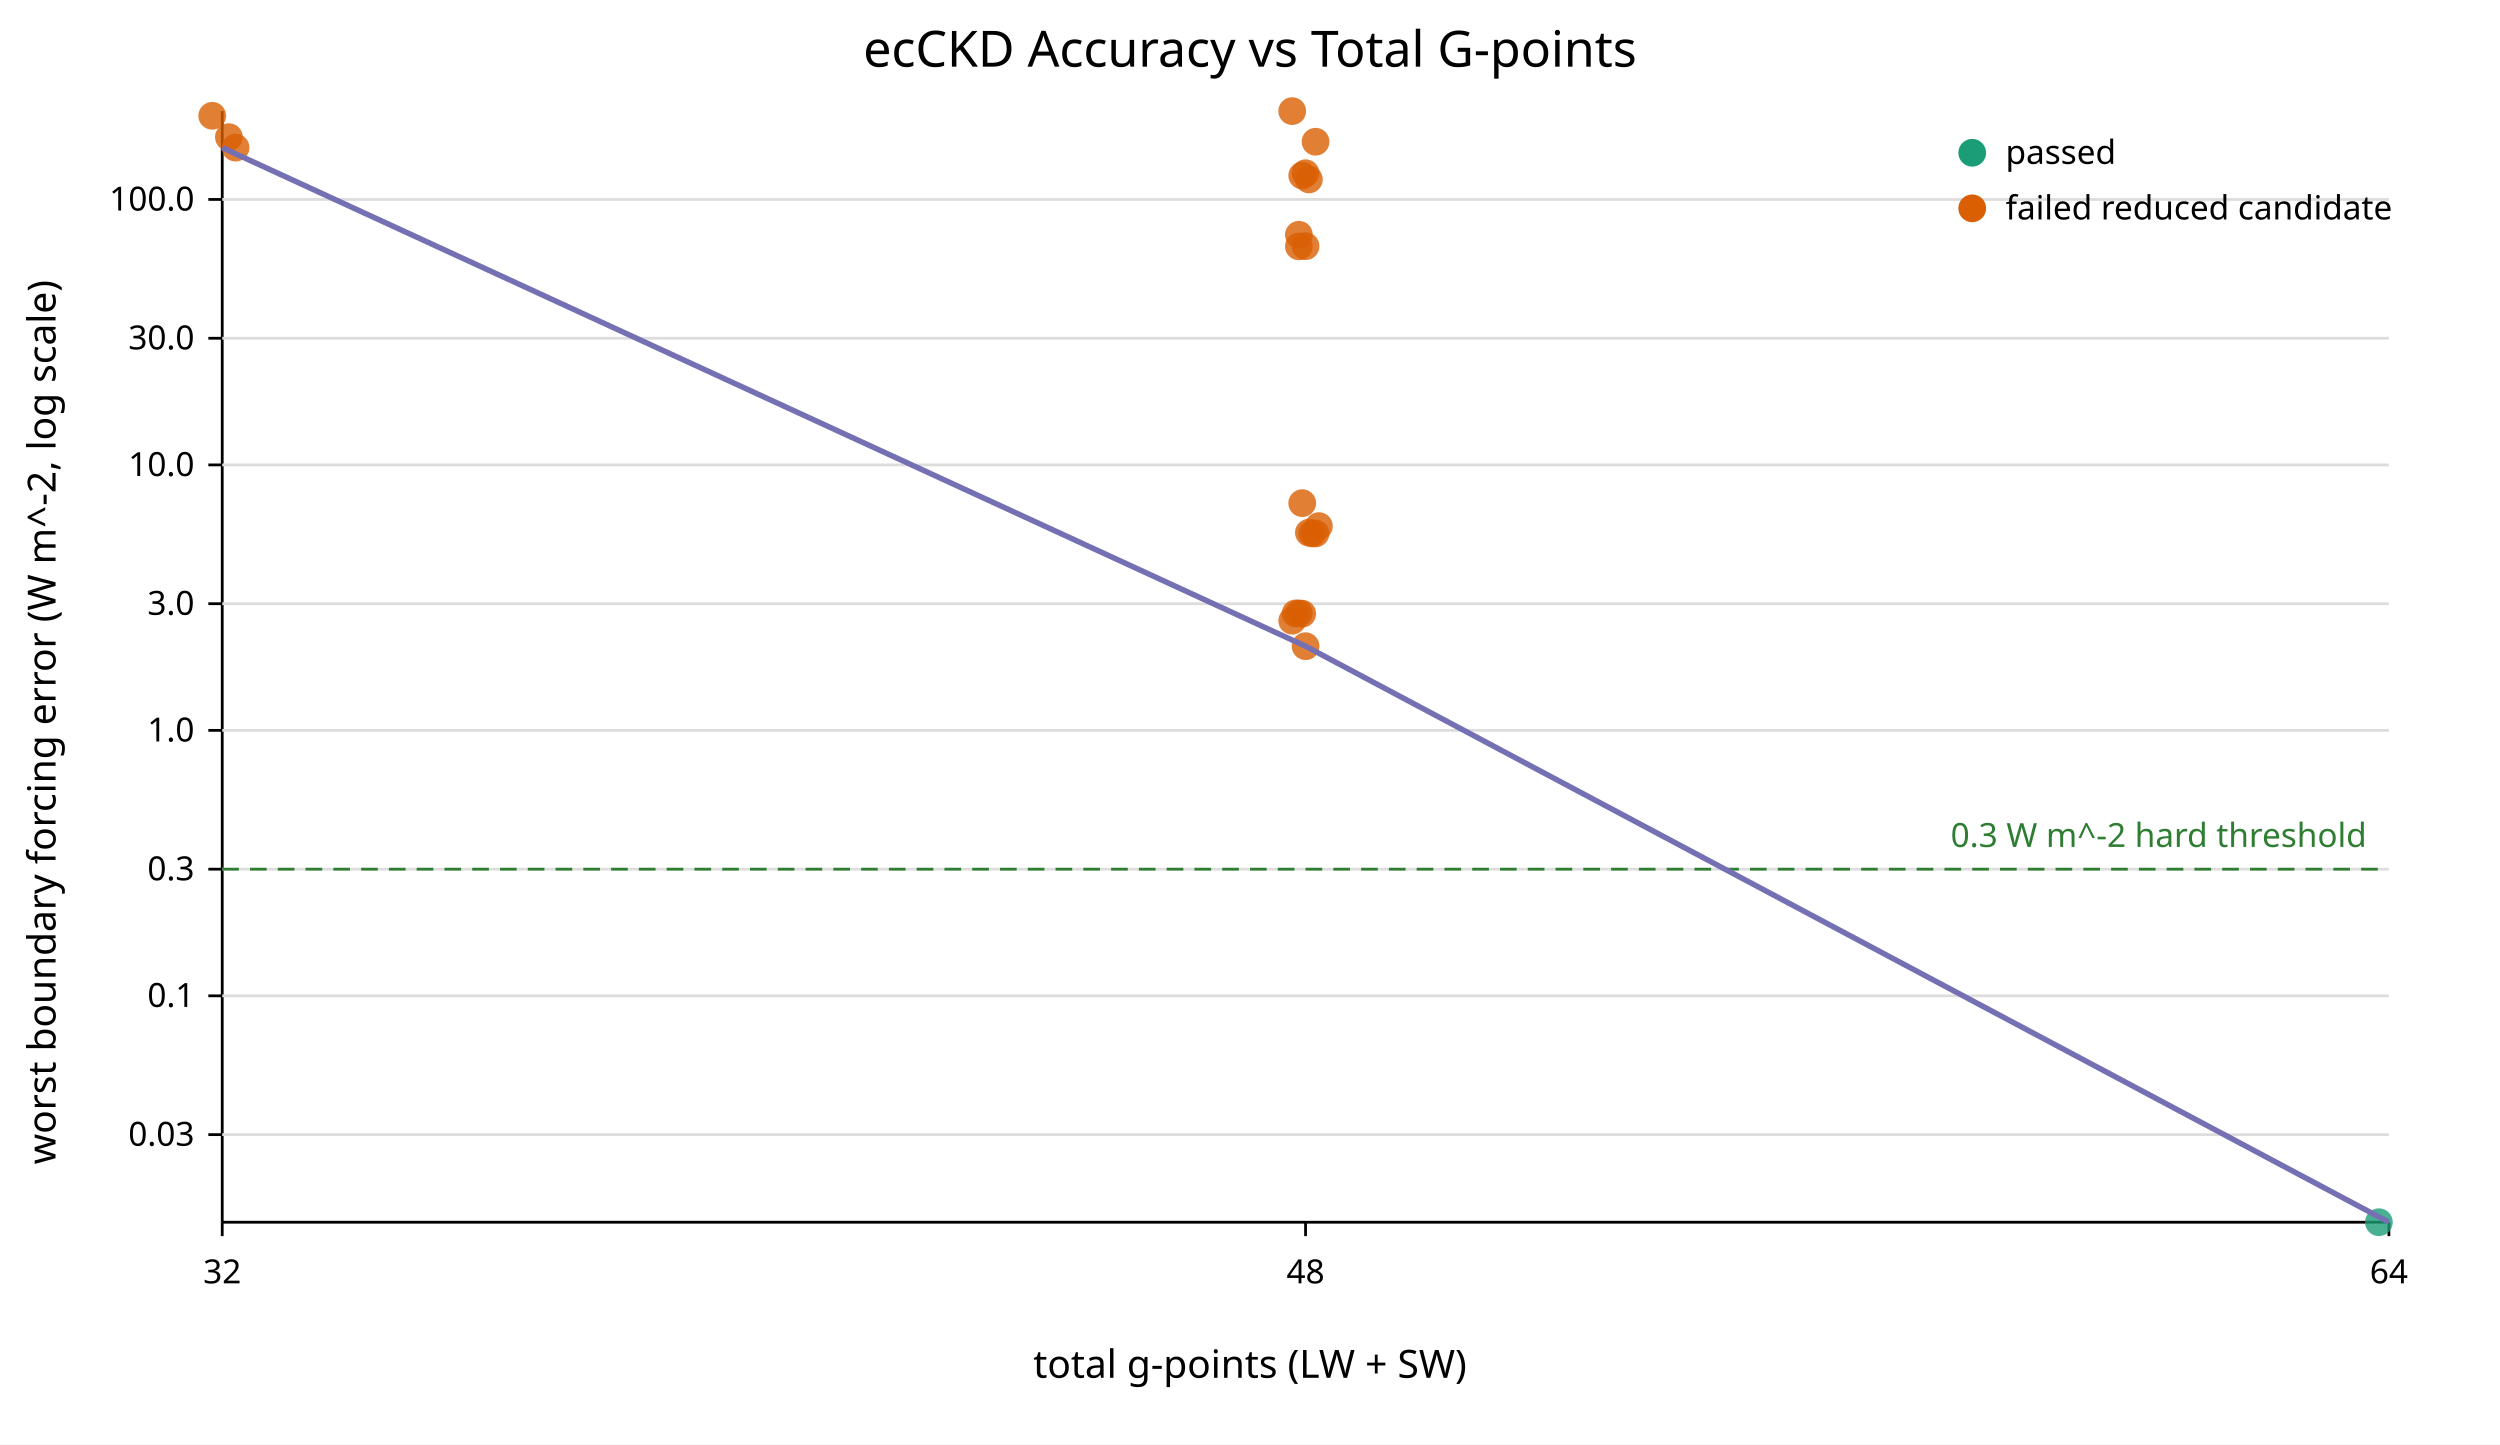
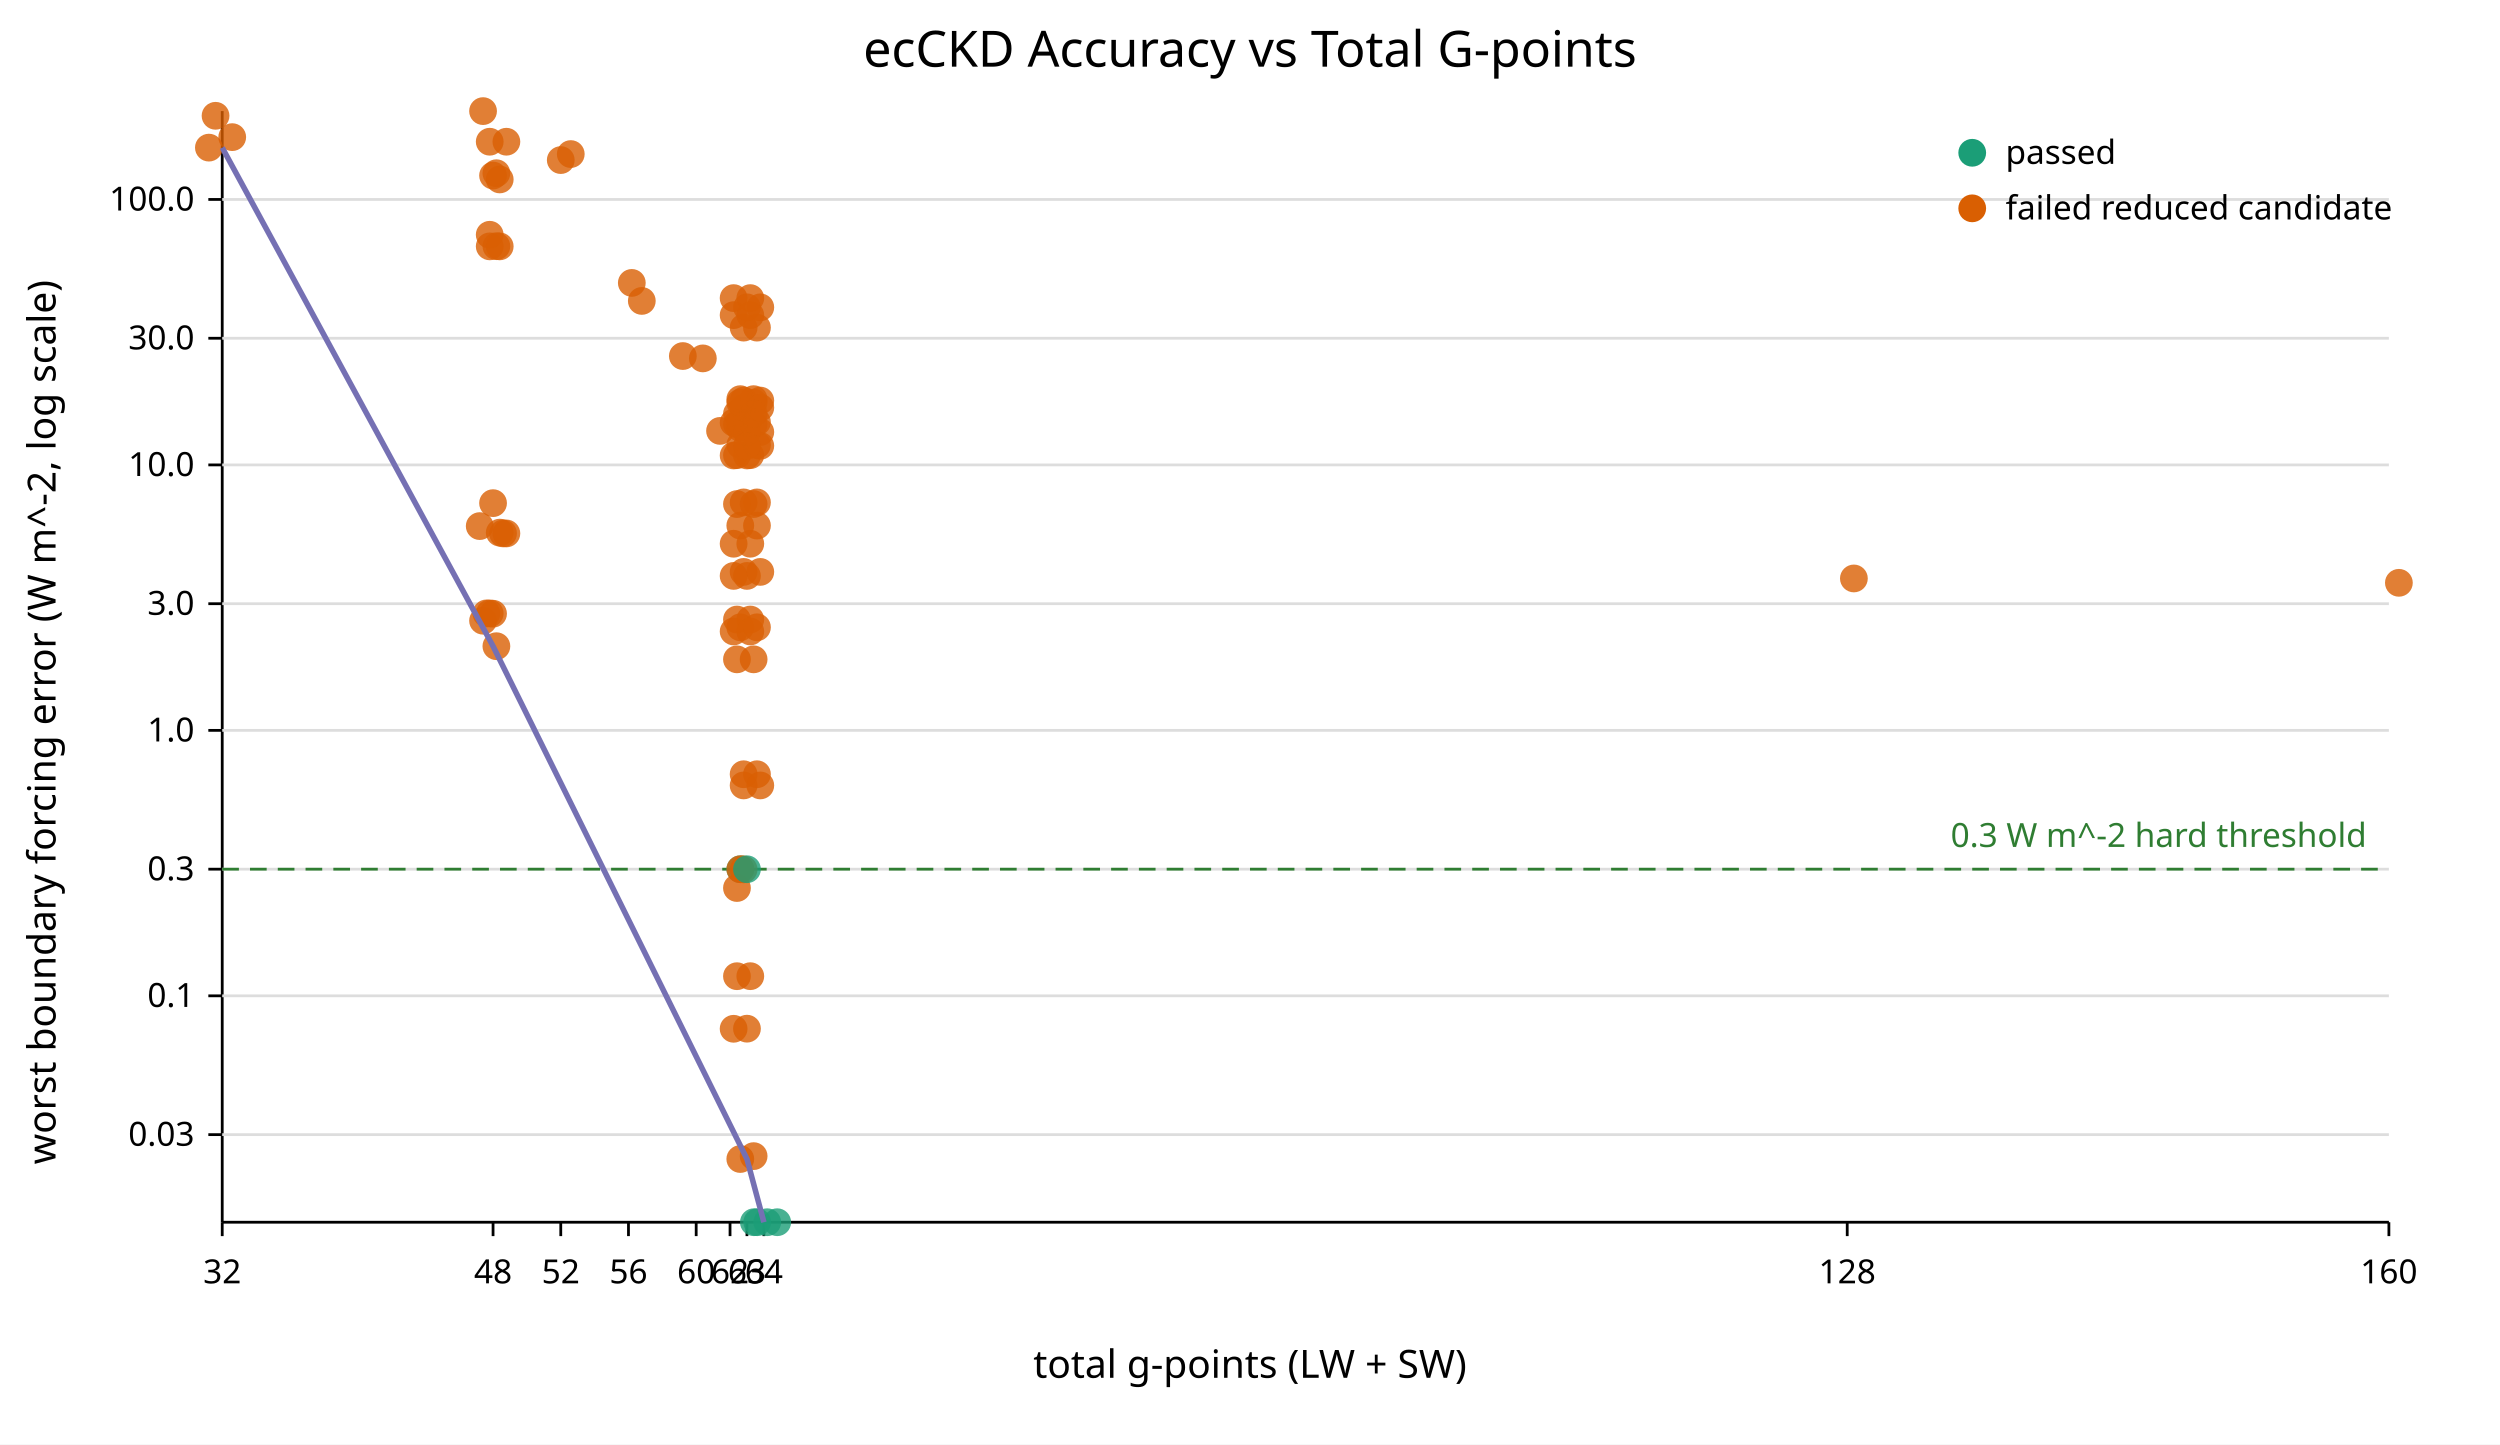
<svg xmlns="http://www.w3.org/2000/svg" width="900" height="520" viewBox="0 0 900 520">
  <rect width="100%" height="100%" fill="white" />
  <text x="450" y="24" text-anchor="middle" font-family="sans-serif" font-size="18">ecCKD Accuracy vs Total G-points</text>
  <line x1="80" y1="440" x2="860" y2="440" stroke="black" />
  <line x1="80" y1="40" x2="80" y2="440" stroke="black" />
  <text x="450" y="496" text-anchor="middle" font-family="sans-serif" font-size="14">total g-points (LW + SW)</text>
  <text x="20" y="260" text-anchor="middle" font-family="sans-serif" font-size="14" transform="rotate(-90 20 260)">worst boundary forcing error (W m^-2, log scale)</text>
  <line x1="80.0" y1="440" x2="80.0" y2="445" stroke="black" />
  <text x="80.0" y="462" text-anchor="middle" font-family="sans-serif" font-size="12">32</text>
-   <line x1="470.0" y1="440" x2="470.0" y2="445" stroke="black" />
-   <text x="470.0" y="462" text-anchor="middle" font-family="sans-serif" font-size="12">48</text>
+   <line x1="177.5" y1="440" x2="177.5" y2="445" stroke="black" />
+   <text x="177.5" y="462" text-anchor="middle" font-family="sans-serif" font-size="12">48</text>
+   <line x1="201.875" y1="440" x2="201.875" y2="445" stroke="black" />
+   <text x="201.875" y="462" text-anchor="middle" font-family="sans-serif" font-size="12">52</text>
+   <line x1="226.25" y1="440" x2="226.25" y2="445" stroke="black" />
+   <text x="226.25" y="462" text-anchor="middle" font-family="sans-serif" font-size="12">56</text>
+   <line x1="250.625" y1="440" x2="250.625" y2="445" stroke="black" />
+   <text x="250.625" y="462" text-anchor="middle" font-family="sans-serif" font-size="12">60</text>
+   <line x1="262.812" y1="440" x2="262.812" y2="445" stroke="black" />
+   <text x="262.812" y="462" text-anchor="middle" font-family="sans-serif" font-size="12">62</text>
+   <line x1="268.906" y1="440" x2="268.906" y2="445" stroke="black" />
+   <text x="268.906" y="462" text-anchor="middle" font-family="sans-serif" font-size="12">63</text>
+   <line x1="275.0" y1="440" x2="275.0" y2="445" stroke="black" />
+   <text x="275.0" y="462" text-anchor="middle" font-family="sans-serif" font-size="12">64</text>
+   <line x1="665.0" y1="440" x2="665.0" y2="445" stroke="black" />
+   <text x="665.0" y="462" text-anchor="middle" font-family="sans-serif" font-size="12">128</text>
  <line x1="860.0" y1="440" x2="860.0" y2="445" stroke="black" />
-   <text x="860.0" y="462" text-anchor="middle" font-family="sans-serif" font-size="12">64</text>
+   <text x="860.0" y="462" text-anchor="middle" font-family="sans-serif" font-size="12">160</text>
  <line x1="75" y1="408.468" x2="80" y2="408.468" stroke="black" />
  <line x1="80" y1="408.468" x2="860" y2="408.468" stroke="#dddddd" />
  <text x="70" y="412.468" text-anchor="end" font-family="sans-serif" font-size="12">0.03</text>
  <line x1="75" y1="358.498" x2="80" y2="358.498" stroke="black" />
  <line x1="80" y1="358.498" x2="860" y2="358.498" stroke="#dddddd" />
  <text x="70" y="362.498" text-anchor="end" font-family="sans-serif" font-size="12">0.1</text>
  <line x1="75" y1="312.902" x2="80" y2="312.902" stroke="black" />
  <line x1="80" y1="312.902" x2="860" y2="312.902" stroke="#dddddd" />
  <text x="70" y="316.902" text-anchor="end" font-family="sans-serif" font-size="12">0.3</text>
  <line x1="75" y1="262.933" x2="80" y2="262.933" stroke="black" />
  <line x1="80" y1="262.933" x2="860" y2="262.933" stroke="#dddddd" />
  <text x="70" y="266.933" text-anchor="end" font-family="sans-serif" font-size="12">1.0</text>
  <line x1="75" y1="217.336" x2="80" y2="217.336" stroke="black" />
  <line x1="80" y1="217.336" x2="860" y2="217.336" stroke="#dddddd" />
  <text x="70" y="221.336" text-anchor="end" font-family="sans-serif" font-size="12">3.0</text>
  <line x1="75" y1="167.367" x2="80" y2="167.367" stroke="black" />
  <line x1="80" y1="167.367" x2="860" y2="167.367" stroke="#dddddd" />
  <text x="70" y="171.367" text-anchor="end" font-family="sans-serif" font-size="12">10.0</text>
  <line x1="75" y1="121.77" x2="80" y2="121.77" stroke="black" />
  <line x1="80" y1="121.77" x2="860" y2="121.77" stroke="#dddddd" />
  <text x="70" y="125.77" text-anchor="end" font-family="sans-serif" font-size="12">30.0</text>
  <line x1="75" y1="71.801" x2="80" y2="71.801" stroke="black" />
  <line x1="80" y1="71.801" x2="860" y2="71.801" stroke="#dddddd" />
  <text x="70" y="75.801" text-anchor="end" font-family="sans-serif" font-size="12">100.0</text>
  <line x1="80" y1="312.902" x2="860" y2="312.902" stroke="#2f7d32" stroke-dasharray="6 4" />
  <text x="852" y="304.902" text-anchor="end" font-family="sans-serif" font-size="12" fill="#2f7d32">0.3 W m^-2 hard threshold</text>
-   <circle cx="856.4" cy="440.0" r="5" fill="#1b9e77" opacity="0.8" />
-   <circle cx="467.6" cy="88.691" r="5" fill="#d95f02" opacity="0.8" />
-   <circle cx="468.8" cy="181.133" r="5" fill="#d95f02" opacity="0.8" />
-   <circle cx="470.0" cy="88.625" r="5" fill="#d95f02" opacity="0.8" />
-   <circle cx="471.2" cy="191.747" r="5" fill="#d95f02" opacity="0.8" />
-   <circle cx="472.4" cy="192.026" r="5" fill="#d95f02" opacity="0.8" />
-   <circle cx="473.6" cy="192.037" r="5" fill="#d95f02" opacity="0.8" />
-   <circle cx="474.8" cy="189.394" r="5" fill="#d95f02" opacity="0.8" />
-   <circle cx="465.2" cy="223.457" r="5" fill="#d95f02" opacity="0.8" />
-   <circle cx="466.4" cy="220.828" r="5" fill="#d95f02" opacity="0.8" />
-   <circle cx="467.6" cy="220.828" r="5" fill="#d95f02" opacity="0.8" />
-   <circle cx="468.8" cy="220.931" r="5" fill="#d95f02" opacity="0.8" />
-   <circle cx="470.0" cy="232.632" r="5" fill="#d95f02" opacity="0.8" />
-   <circle cx="471.2" cy="64.596" r="5" fill="#d95f02" opacity="0.8" />
-   <circle cx="82.4" cy="49.371" r="5" fill="#d95f02" opacity="0.8" />
-   <circle cx="473.6" cy="51.021" r="5" fill="#d95f02" opacity="0.8" />
-   <circle cx="84.8" cy="53.147" r="5" fill="#d95f02" opacity="0.8" />
-   <circle cx="465.2" cy="40.0" r="5" fill="#d95f02" opacity="0.8" />
-   <circle cx="76.4" cy="41.685" r="5" fill="#d95f02" opacity="0.8" />
-   <circle cx="467.6" cy="84.517" r="5" fill="#d95f02" opacity="0.8" />
-   <circle cx="468.8" cy="63.195" r="5" fill="#d95f02" opacity="0.8" />
-   <circle cx="470.0" cy="62.36" r="5" fill="#d95f02" opacity="0.8" />
-   <polyline points="80.0,53.147 470.0,232.632 860.0,440.0" fill="none" stroke="#7570b3" stroke-width="2" />
+   <circle cx="271.4" cy="440" r="5" fill="#1b9e77" opacity="0.8" />
+   <circle cx="266.506" cy="312.926" r="5" fill="#1b9e77" opacity="0.8" />
+   <circle cx="176.3" cy="88.691" r="5" fill="#d95f02" opacity="0.8" />
+   <circle cx="177.5" cy="181.133" r="5" fill="#d95f02" opacity="0.8" />
+   <circle cx="178.7" cy="88.625" r="5" fill="#d95f02" opacity="0.8" />
+   <circle cx="179.9" cy="191.747" r="5" fill="#d95f02" opacity="0.8" />
+   <circle cx="181.1" cy="192.026" r="5" fill="#d95f02" opacity="0.8" />
+   <circle cx="182.3" cy="192.037" r="5" fill="#d95f02" opacity="0.8" />
+   <circle cx="172.7" cy="189.394" r="5" fill="#d95f02" opacity="0.8" />
+   <circle cx="173.9" cy="223.457" r="5" fill="#d95f02" opacity="0.8" />
+   <circle cx="175.1" cy="220.828" r="5" fill="#d95f02" opacity="0.8" />
+   <circle cx="176.3" cy="220.828" r="5" fill="#d95f02" opacity="0.8" />
+   <circle cx="177.5" cy="220.931" r="5" fill="#d95f02" opacity="0.8" />
+   <circle cx="178.7" cy="232.632" r="5" fill="#d95f02" opacity="0.8" />
+   <circle cx="179.9" cy="64.596" r="5" fill="#d95f02" opacity="0.8" />
+   <circle cx="83.6" cy="49.371" r="5" fill="#d95f02" opacity="0.8" />
+   <circle cx="182.3" cy="51.021" r="5" fill="#d95f02" opacity="0.8" />
+   <circle cx="75.2" cy="53.147" r="5" fill="#d95f02" opacity="0.8" />
+   <circle cx="173.9" cy="40.0" r="5" fill="#d95f02" opacity="0.8" />
+   <circle cx="77.6" cy="41.685" r="5" fill="#d95f02" opacity="0.8" />
+   <circle cx="176.3" cy="84.517" r="5" fill="#d95f02" opacity="0.8" />
+   <circle cx="177.5" cy="63.195" r="5" fill="#d95f02" opacity="0.8" />
+   <circle cx="178.7" cy="62.36" r="5" fill="#d95f02" opacity="0.8" />
+   <circle cx="179.9" cy="88.691" r="5" fill="#d95f02" opacity="0.8" />
+   <circle cx="205.475" cy="55.464" r="5" fill="#d95f02" opacity="0.8" />
+   <circle cx="231.05" cy="108.333" r="5" fill="#d95f02" opacity="0.8" />
+   <circle cx="245.825" cy="128.178" r="5" fill="#d95f02" opacity="0.8" />
+   <circle cx="259.212" cy="155.123" r="5" fill="#d95f02" opacity="0.8" />
+   <circle cx="272.6" cy="440.0" r="5" fill="#1b9e77" opacity="0.8" />
+   <circle cx="176.3" cy="51.021" r="5" fill="#d95f02" opacity="0.8" />
+   <circle cx="201.875" cy="57.627" r="5" fill="#d95f02" opacity="0.8" />
+   <circle cx="227.45" cy="101.848" r="5" fill="#d95f02" opacity="0.8" />
+   <circle cx="253.025" cy="129.022" r="5" fill="#d95f02" opacity="0.8" />
+   <circle cx="266.413" cy="154.026" r="5" fill="#d95f02" opacity="0.8" />
+   <circle cx="279.8" cy="440.0" r="5" fill="#1b9e77" opacity="0.8" />
+   <circle cx="264.106" cy="195.748" r="5" fill="#d95f02" opacity="0.8" />
+   <circle cx="265.306" cy="152.744" r="5" fill="#d95f02" opacity="0.8" />
+   <circle cx="266.506" cy="160.193" r="5" fill="#d95f02" opacity="0.8" />
+   <circle cx="267.706" cy="144.201" r="5" fill="#d95f02" opacity="0.8" />
+   <circle cx="268.906" cy="163.967" r="5" fill="#d95f02" opacity="0.8" />
+   <circle cx="270.106" cy="163.866" r="5" fill="#d95f02" opacity="0.8" />
+   <circle cx="271.306" cy="143.695" r="5" fill="#d95f02" opacity="0.8" />
+   <circle cx="272.506" cy="180.87" r="5" fill="#d95f02" opacity="0.8" />
+   <circle cx="273.706" cy="155.533" r="5" fill="#d95f02" opacity="0.8" />
+   <circle cx="264.106" cy="107.318" r="5" fill="#d95f02" opacity="0.8" />
+   <circle cx="265.306" cy="181.463" r="5" fill="#d95f02" opacity="0.8" />
+   <circle cx="266.506" cy="151.946" r="5" fill="#d95f02" opacity="0.8" />
+   <circle cx="267.706" cy="146.752" r="5" fill="#d95f02" opacity="0.8" />
+   <circle cx="268.906" cy="152.154" r="5" fill="#d95f02" opacity="0.8" />
+   <circle cx="270.106" cy="223.028" r="5" fill="#d95f02" opacity="0.8" />
+   <circle cx="271.306" cy="144.951" r="5" fill="#d95f02" opacity="0.8" />
+   <circle cx="272.506" cy="278.727" r="5" fill="#d95f02" opacity="0.8" />
+   <circle cx="273.706" cy="160.506" r="5" fill="#d95f02" opacity="0.8" />
+   <circle cx="264.106" cy="227.327" r="5" fill="#d95f02" opacity="0.8" />
+   <circle cx="265.306" cy="237.361" r="5" fill="#d95f02" opacity="0.8" />
+   <circle cx="266.506" cy="225.827" r="5" fill="#d95f02" opacity="0.8" />
+   <circle cx="267.706" cy="282.752" r="5" fill="#d95f02" opacity="0.8" />
+   <circle cx="268.906" cy="370.325" r="5" fill="#d95f02" opacity="0.8" />
+   <circle cx="270.106" cy="351.424" r="5" fill="#d95f02" opacity="0.8" />
+   <circle cx="271.306" cy="416.206" r="5" fill="#d95f02" opacity="0.8" />
+   <circle cx="272.506" cy="117.943" r="5" fill="#d95f02" opacity="0.8" />
+   <circle cx="273.706" cy="110.64" r="5" fill="#d95f02" opacity="0.8" />
+   <circle cx="264.106" cy="113.451" r="5" fill="#d95f02" opacity="0.8" />
+   <circle cx="265.306" cy="148.94" r="5" fill="#d95f02" opacity="0.8" />
+   <circle cx="266.506" cy="189.209" r="5" fill="#d95f02" opacity="0.8" />
+   <circle cx="267.706" cy="205.885" r="5" fill="#d95f02" opacity="0.8" />
+   <circle cx="268.906" cy="207.331" r="5" fill="#d95f02" opacity="0.8" />
+   <circle cx="270.106" cy="195.748" r="5" fill="#d95f02" opacity="0.8" />
+   <circle cx="271.306" cy="152.744" r="5" fill="#d95f02" opacity="0.8" />
+   <circle cx="272.506" cy="160.193" r="5" fill="#d95f02" opacity="0.8" />
+   <circle cx="273.706" cy="144.201" r="5" fill="#d95f02" opacity="0.8" />
+   <circle cx="264.106" cy="163.967" r="5" fill="#d95f02" opacity="0.8" />
+   <circle cx="265.306" cy="163.867" r="5" fill="#d95f02" opacity="0.8" />
+   <circle cx="266.506" cy="143.695" r="5" fill="#d95f02" opacity="0.8" />
+   <circle cx="267.706" cy="180.87" r="5" fill="#d95f02" opacity="0.8" />
+   <circle cx="268.906" cy="155.533" r="5" fill="#d95f02" opacity="0.8" />
+   <circle cx="270.106" cy="107.318" r="5" fill="#d95f02" opacity="0.8" />
+   <circle cx="271.306" cy="181.463" r="5" fill="#d95f02" opacity="0.8" />
+   <circle cx="272.506" cy="151.946" r="5" fill="#d95f02" opacity="0.8" />
+   <circle cx="273.706" cy="146.752" r="5" fill="#d95f02" opacity="0.8" />
+   <circle cx="264.106" cy="152.154" r="5" fill="#d95f02" opacity="0.8" />
+   <circle cx="265.306" cy="223.028" r="5" fill="#d95f02" opacity="0.8" />
+   <circle cx="266.506" cy="144.951" r="5" fill="#d95f02" opacity="0.8" />
+   <circle cx="267.706" cy="278.729" r="5" fill="#d95f02" opacity="0.8" />
+   <circle cx="268.906" cy="160.506" r="5" fill="#d95f02" opacity="0.8" />
+   <circle cx="270.106" cy="227.327" r="5" fill="#d95f02" opacity="0.8" />
+   <circle cx="271.306" cy="237.361" r="5" fill="#d95f02" opacity="0.8" />
+   <circle cx="272.506" cy="225.828" r="5" fill="#d95f02" opacity="0.8" />
+   <circle cx="273.706" cy="282.754" r="5" fill="#d95f02" opacity="0.8" />
+   <circle cx="264.106" cy="370.361" r="5" fill="#d95f02" opacity="0.8" />
+   <circle cx="265.306" cy="351.433" r="5" fill="#d95f02" opacity="0.8" />
+   <circle cx="266.506" cy="417.246" r="5" fill="#d95f02" opacity="0.8" />
+   <circle cx="267.706" cy="117.943" r="5" fill="#d95f02" opacity="0.8" />
+   <circle cx="268.906" cy="110.641" r="5" fill="#d95f02" opacity="0.8" />
+   <circle cx="270.106" cy="113.451" r="5" fill="#d95f02" opacity="0.8" />
+   <circle cx="271.306" cy="148.94" r="5" fill="#d95f02" opacity="0.8" />
+   <circle cx="272.506" cy="189.209" r="5" fill="#d95f02" opacity="0.8" />
+   <circle cx="273.706" cy="205.885" r="5" fill="#d95f02" opacity="0.8" />
+   <circle cx="264.106" cy="207.331" r="5" fill="#d95f02" opacity="0.8" />
+   <circle cx="265.306" cy="319.688" r="5" fill="#d95f02" opacity="0.8" />
+   <circle cx="266.506" cy="312.919" r="5" fill="#d95f02" opacity="0.8" />
+   <circle cx="267.706" cy="312.98" r="5" fill="#d95f02" opacity="0.8" />
+   <circle cx="268.906" cy="312.926" r="5" fill="#1b9e77" opacity="0.8" />
+   <circle cx="276.2" cy="440" r="5" fill="#1b9e77" opacity="0.8" />
+   <circle cx="667.4" cy="208.243" r="5" fill="#d95f02" opacity="0.8" />
+   <circle cx="863.6" cy="209.813" r="5" fill="#d95f02" opacity="0.8" />
+   <polyline points="80.0,53.147 177.5,232.632 268.906,417.246 275.0,440.0" fill="none" stroke="#7570b3" stroke-width="2" />
  <circle cx="710" cy="55" r="5" fill="#1b9e77" />
  <text x="722" y="59" font-family="sans-serif" font-size="12">passed</text>
  <circle cx="710" cy="75" r="5" fill="#d95f02" />
  <text x="722" y="79" font-family="sans-serif" font-size="12">failed reduced candidate</text>
</svg>
